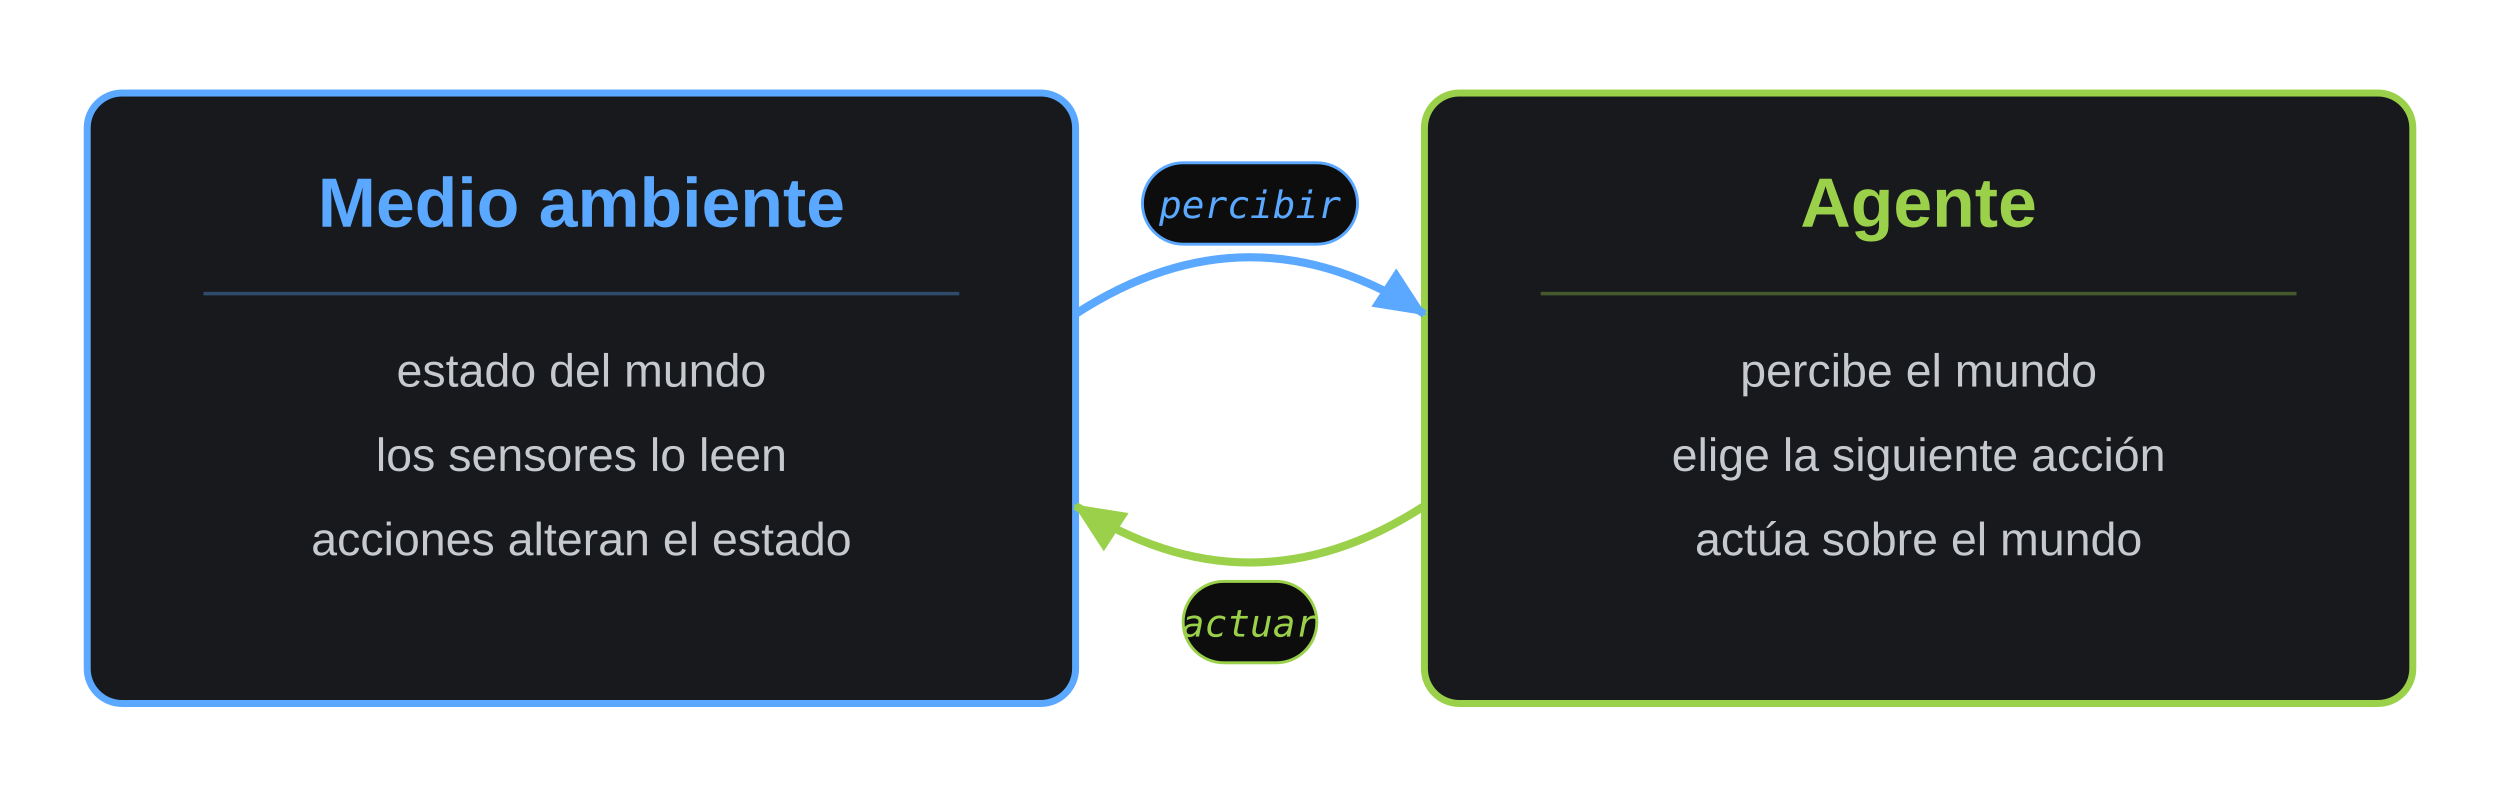
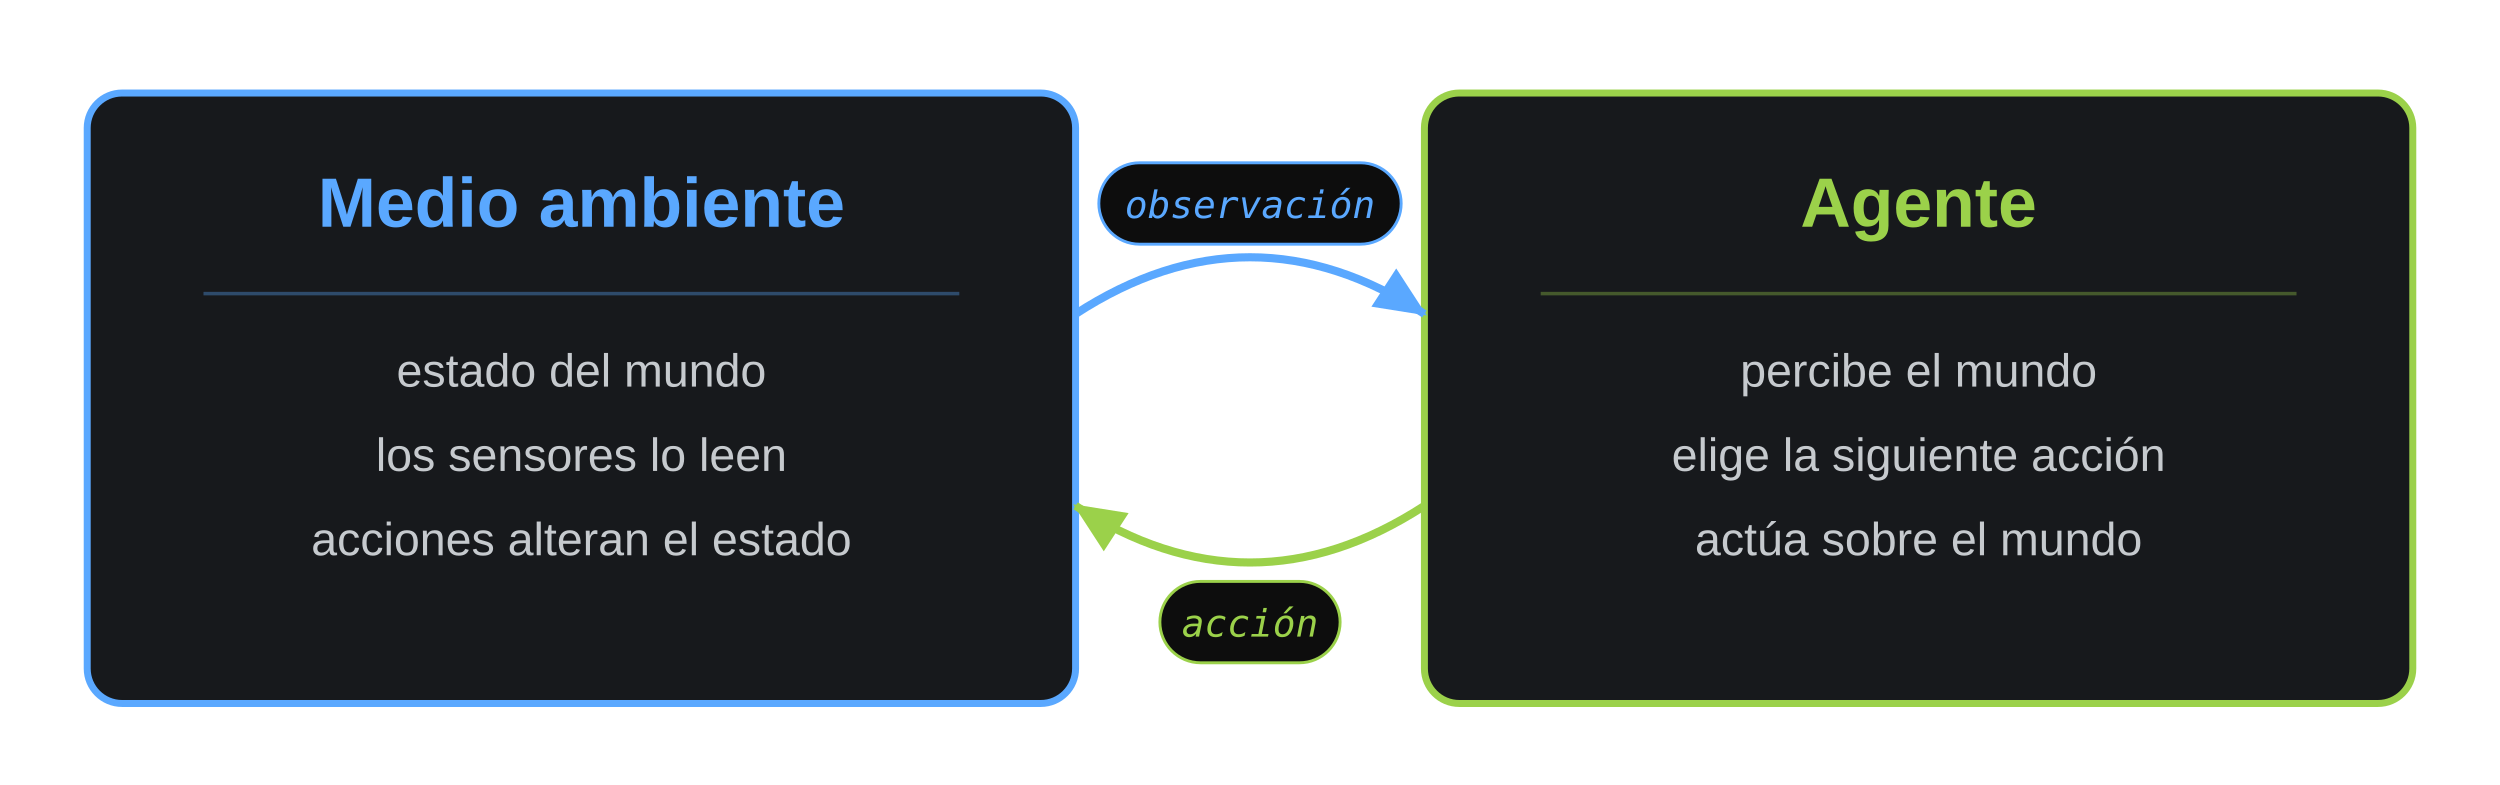
- <svg xmlns="http://www.w3.org/2000/svg" data-locale="es-ES" class="gfx-dark" viewBox="0 0 860 270" role="img" aria-label="Ambiente y agente conectados por flechas de percepción y acción." preserveAspectRatio="xMidYMid meet" style="width:100%;height:auto;display:block;background:#0d0d0d;border:1px solid #2a2a2a;border-radius:8px;max-width:860px;margin:1.5rem auto">
+ <svg xmlns="http://www.w3.org/2000/svg" data-locale="es-ES" class="gfx-dark" viewBox="0 0 860 270" role="img" aria-label="Las observaciones fluyen del entorno al agente. Las acciones fluyen del agente al entorno." preserveAspectRatio="xMidYMid meet" style="width:100%;height:auto;display:block;background:#0d0d0d;border:1px solid #2a2a2a;border-radius:8px;max-width:860px;margin:1.5rem auto">
  <defs>
    <marker id="env-agent-arrow-blue" viewBox="0 0 10 10" refX="8.5" refY="5" markerWidth="7" markerHeight="7" orient="auto">
      <path d="M0,1 L9,5 L0,9 Z" fill="var(--gfx-blue,#5aa8ff)" />
    </marker>
    <marker id="env-agent-arrow-green" viewBox="0 0 10 10" refX="8.5" refY="5" markerWidth="7" markerHeight="7" orient="auto">
      <path d="M0,1 L9,5 L0,9 Z" fill="var(--gfx-green,#9bd14a)" />
    </marker>
  </defs>
  <rect x="30" y="32" width="340" height="210" rx="12" fill="var(--gfx-panel,#17191c)" stroke="var(--gfx-blue,#5aa8ff)" stroke-width="2.4" />
  <text x="200" y="78" text-anchor="middle" font-family="Arial, 'Helvetica Neue', Helvetica, sans-serif" font-size="24" font-weight="800" fill="var(--gfx-blue,#5aa8ff)">Medio ambiente</text>
  <path d="M70 101 H330" stroke="var(--gfx-blue,#5aa8ff)" stroke-width="1.2" opacity="0.35" />
  <text x="200" y="133" text-anchor="middle" font-family="Arial, 'Helvetica Neue', Helvetica, sans-serif" font-size="16" fill="var(--gfx-ink2,#c6cace)">estado del mundo</text>
  <text x="200" y="162" text-anchor="middle" font-family="Arial, 'Helvetica Neue', Helvetica, sans-serif" font-size="16" fill="var(--gfx-ink2,#c6cace)">los sensores lo leen</text>
  <text x="200" y="191" text-anchor="middle" font-family="Arial, 'Helvetica Neue', Helvetica, sans-serif" font-size="16" fill="var(--gfx-ink2,#c6cace)">acciones alteran el estado</text>
  <rect x="490" y="32" width="340" height="210" rx="12" fill="var(--gfx-panel,#17191c)" stroke="var(--gfx-green,#9bd14a)" stroke-width="2.4" />
  <text x="660" y="78" text-anchor="middle" font-family="Arial, 'Helvetica Neue', Helvetica, sans-serif" font-size="24" font-weight="800" fill="var(--gfx-green,#9bd14a)">Agente</text>
  <path d="M530 101 H790" stroke="var(--gfx-green,#9bd14a)" stroke-width="1.2" opacity="0.35" />
  <text x="660" y="133" text-anchor="middle" font-family="Arial, 'Helvetica Neue', Helvetica, sans-serif" font-size="16" fill="var(--gfx-ink2,#c6cace)">percibe el mundo</text>
  <text x="660" y="162" text-anchor="middle" font-family="Arial, 'Helvetica Neue', Helvetica, sans-serif" font-size="16" fill="var(--gfx-ink2,#c6cace)">elige la siguiente acción</text>
  <text x="660" y="191" text-anchor="middle" font-family="Arial, 'Helvetica Neue', Helvetica, sans-serif" font-size="16" fill="var(--gfx-ink2,#c6cace)">actúa sobre el mundo</text>
-   <path d="M370 108 C 410 82, 450 82, 490 108" fill="none" stroke="var(--gfx-blue,#5aa8ff)" stroke-width="2.8" marker-end="url(#env-agent-arrow-blue)" />
-   <rect x="393" y="56" width="74" height="28" rx="14" fill="var(--gfx-bg,#0d0d0d)" stroke="var(--gfx-blue,#5aa8ff)" stroke-width="1" />
-   <text x="430" y="75" text-anchor="middle" font-family="ui-monospace, monospace" font-size="13" font-style="italic" fill="var(--gfx-blue,#5aa8ff)">percibir</text>
-   <path d="M490 174 C 450 200, 410 200, 370 174" fill="none" stroke="var(--gfx-green,#9bd14a)" stroke-width="2.8" marker-end="url(#env-agent-arrow-green)" />
-   <rect x="407" y="200" width="46" height="28" rx="14" fill="var(--gfx-bg,#0d0d0d)" stroke="var(--gfx-green,#9bd14a)" stroke-width="1" />
-   <text x="430" y="219" text-anchor="middle" font-family="ui-monospace, monospace" font-size="13" font-style="italic" fill="var(--gfx-green,#9bd14a)">actuar</text>
+   <path d="M370 108 C 410 82, 450 82, 490 108" fill="none" stroke="var(--gfx-blue,#5aa8ff)" stroke-width="2.8" marker-end="url(#env-agent-arrow-blue)" data-flow-from="environment" data-flow-to="agent" data-flow-label="observation" />
+   <rect x="378" y="56" width="104" height="28" rx="14" fill="var(--gfx-bg,#0d0d0d)" stroke="var(--gfx-blue,#5aa8ff)" stroke-width="1" />
+   <text x="430" y="75" text-anchor="middle" font-family="ui-monospace, monospace" font-size="13" font-style="italic" fill="var(--gfx-blue,#5aa8ff)" data-flow-label="observation">observación</text>
+   <path d="M490 174 C 450 200, 410 200, 370 174" fill="none" stroke="var(--gfx-green,#9bd14a)" stroke-width="2.8" marker-end="url(#env-agent-arrow-green)" data-flow-from="agent" data-flow-to="environment" data-flow-label="action" />
+   <rect x="399" y="200" width="62" height="28" rx="14" fill="var(--gfx-bg,#0d0d0d)" stroke="var(--gfx-green,#9bd14a)" stroke-width="1" />
+   <text x="430" y="219" text-anchor="middle" font-family="ui-monospace, monospace" font-size="13" font-style="italic" fill="var(--gfx-green,#9bd14a)" data-flow-label="action">acción</text>
</svg>
